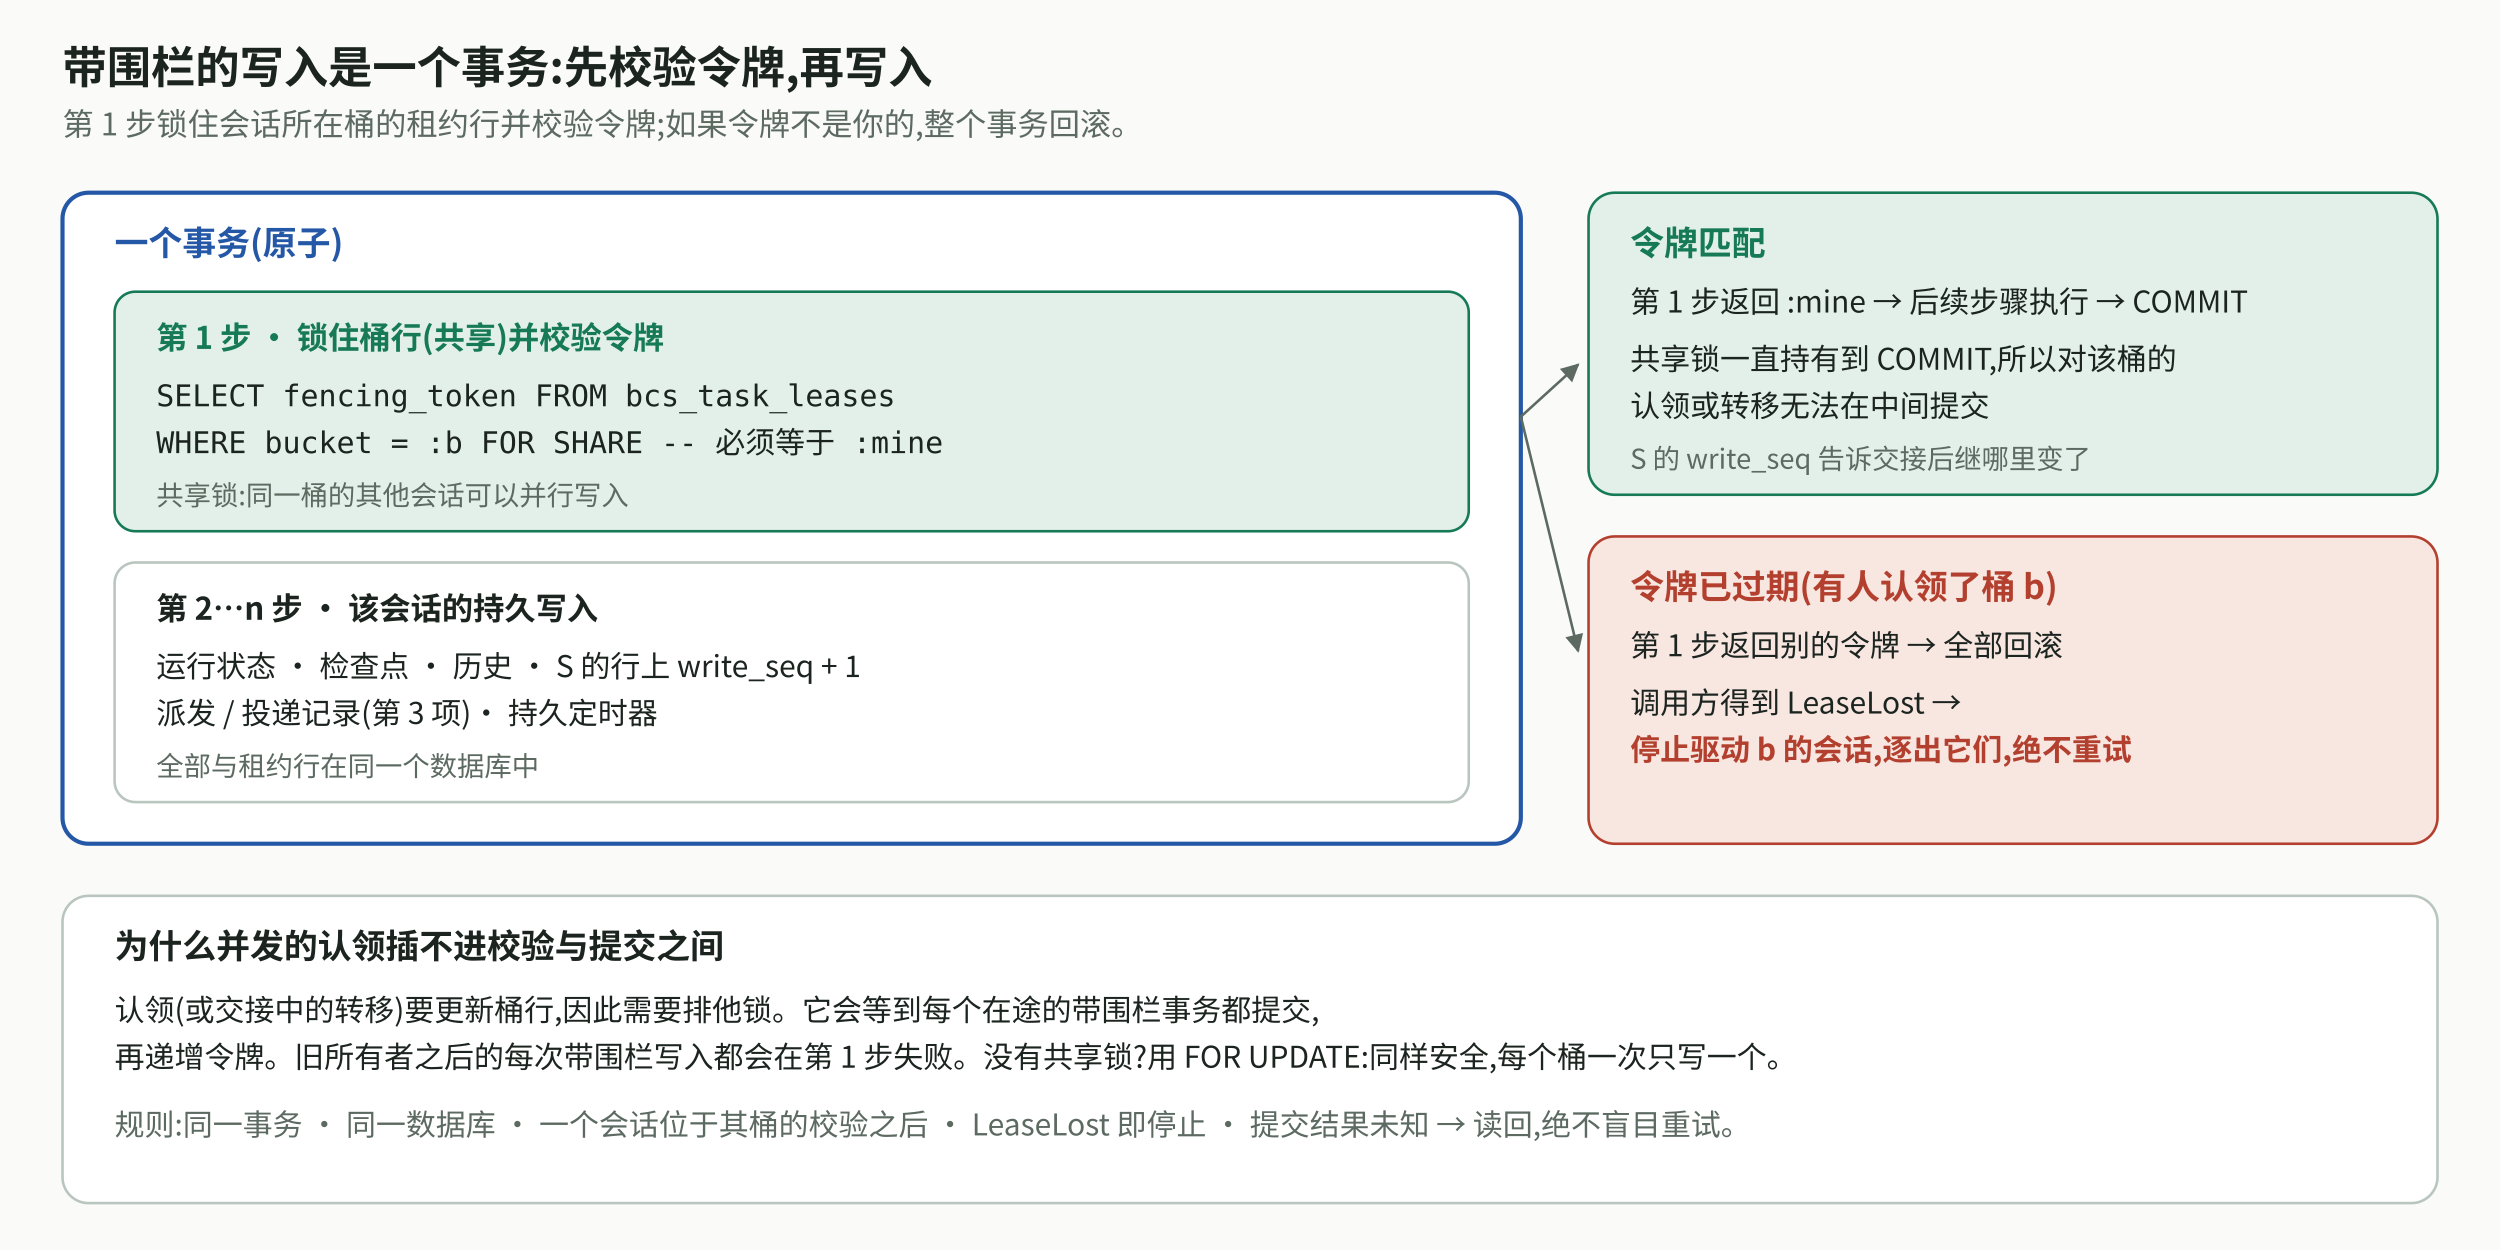
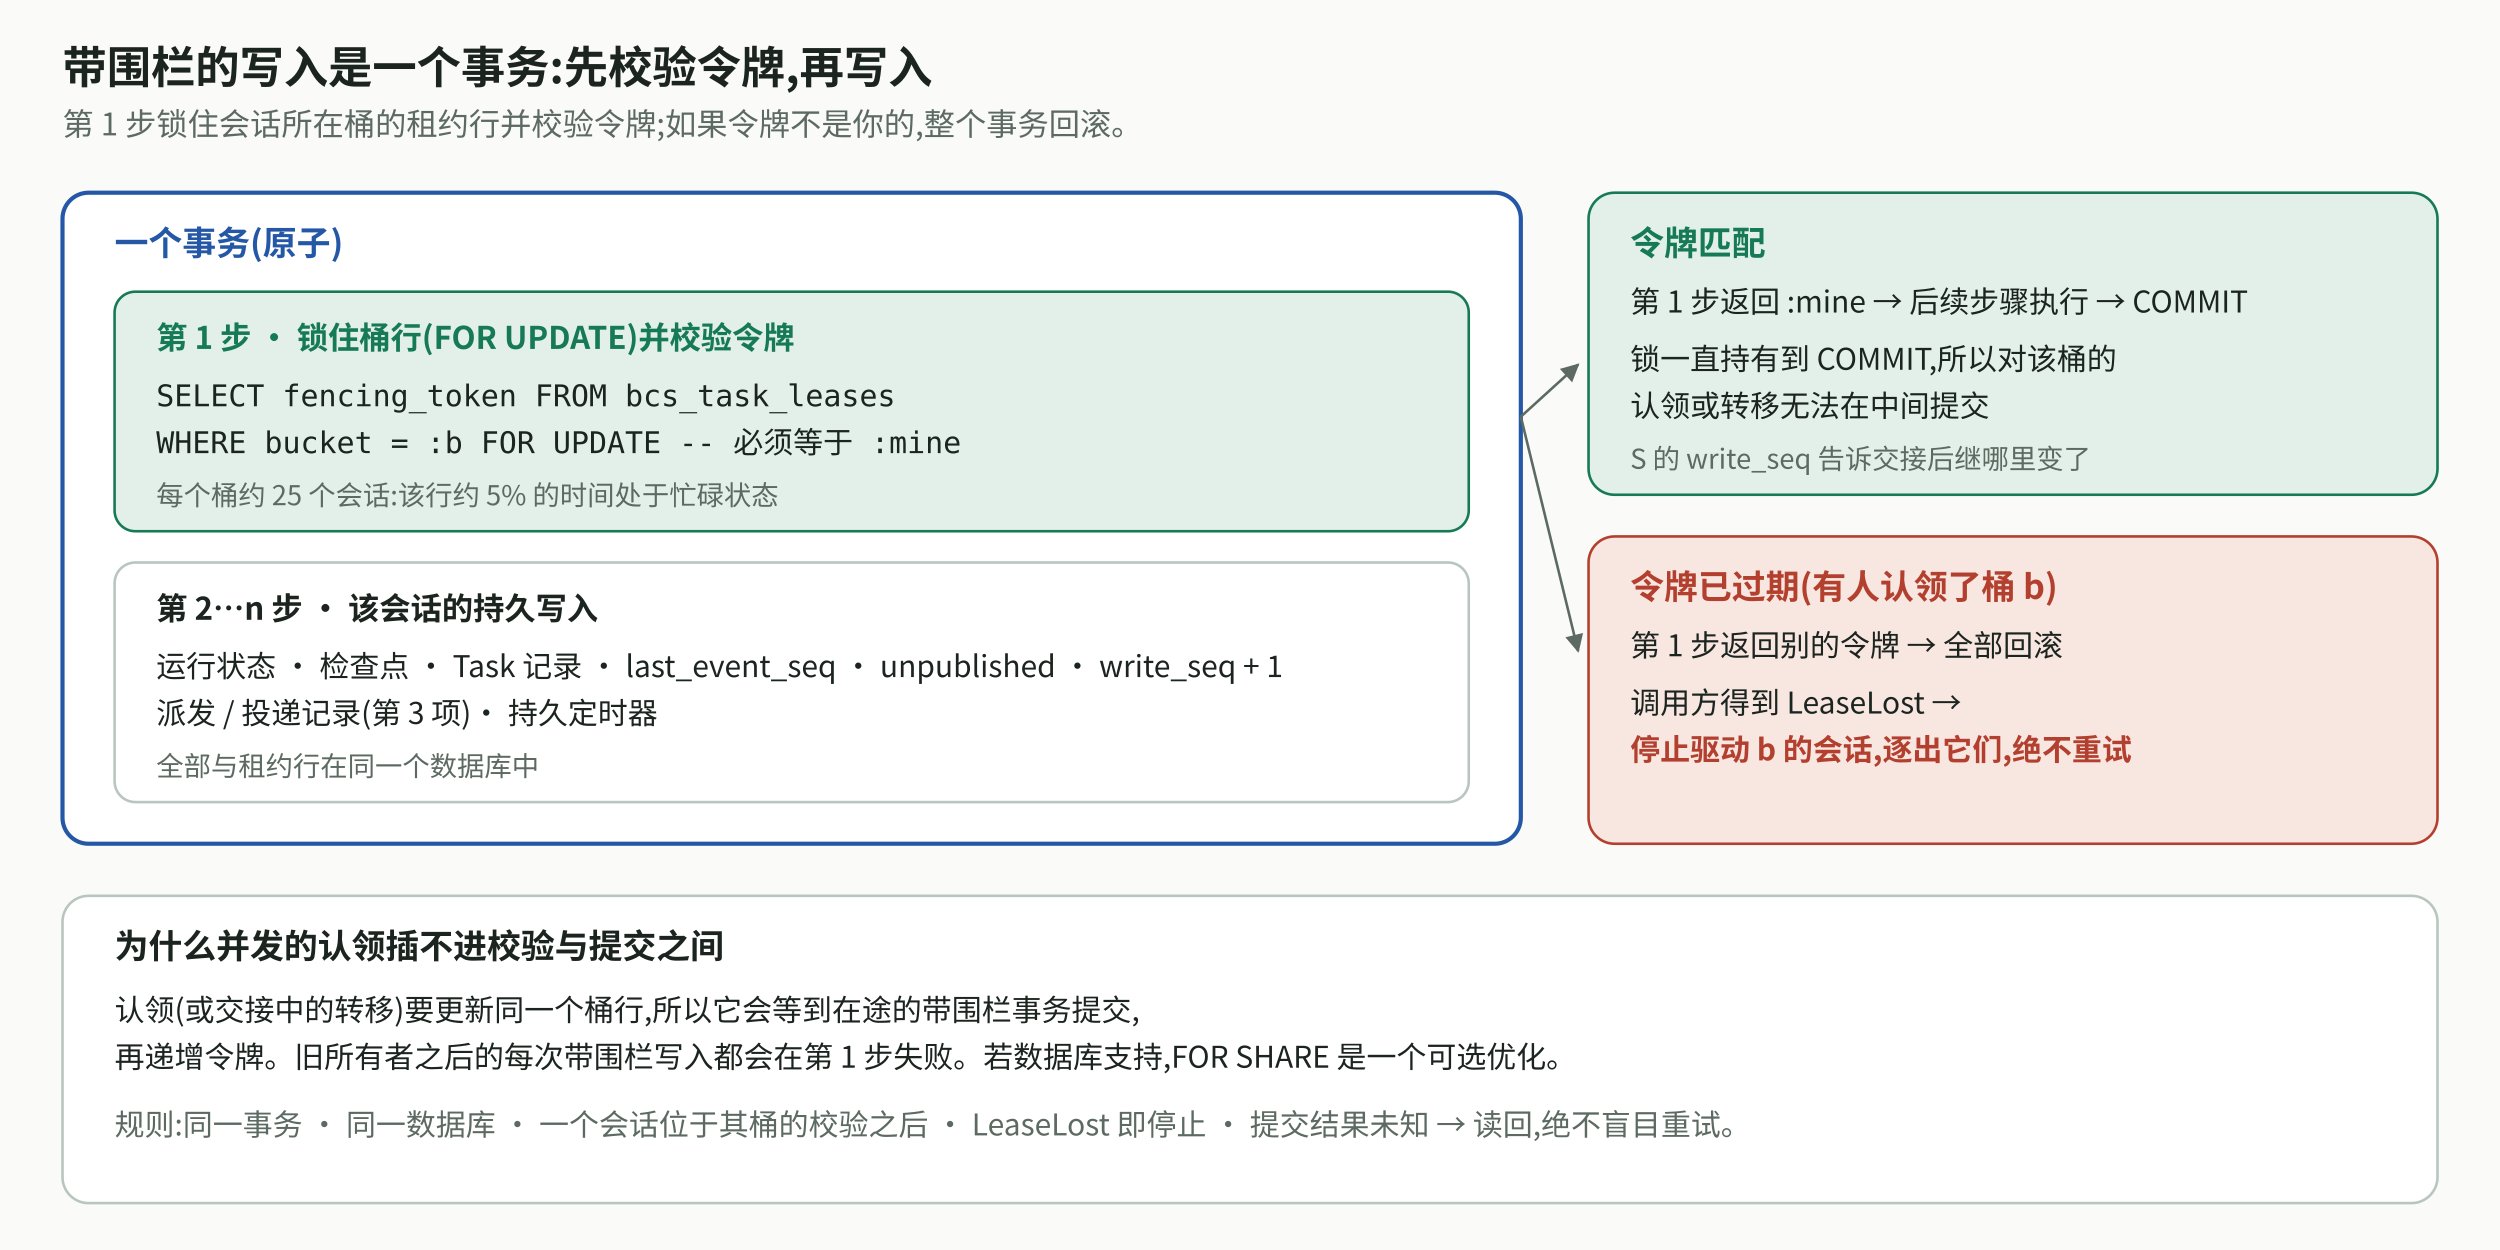
<svg xmlns="http://www.w3.org/2000/svg" viewBox="0 0 960 480" font-family="'PingFang SC', 'Noto Sans CJK SC', 'Microsoft YaHei', 'WenQuanYi Zen Hei', Arial, Helvetica, sans-serif">
  <defs>
    <marker id="ar" viewBox="0 0 10 10" refX="9" refY="5" markerWidth="7" markerHeight="7" orient="auto-start-reverse">
      <path d="M0 0L10 5L0 10z" fill="#5c6a62" />
    </marker>
  </defs>
  <rect x="0" y="0" width="960" height="480" fill="#fafbf9" />
  <text x="24" y="32" font-size="17" font-weight="bold" fill="#1c2420">带围栏的写入是一个事务:先校验令牌,再写入</text>
  <text x="24" y="52" font-size="12" fill="#5c6a62">第 1 步锁住会话所在桶的租约行并校验令牌;如果令牌不是你的,整个事务回滚。</text>
  <rect x="24" y="74" width="560" height="250" rx="10" fill="#ffffff" stroke="#2457a6" stroke-width="1.6" />
  <text x="44" y="98" font-size="13" font-weight="bold" fill="#2457a6">一个事务(原子)</text>
  <rect x="44" y="112" width="520" height="92" rx="8" fill="#e3f0e9" stroke="#157a55" />
-   <text x="60" y="134" font-size="12" font-weight="bold" fill="#157a55">第 1 步 · 锁住桶行(共享)并校验令牌</text>
+   <text x="60" y="134" font-size="12" font-weight="bold" fill="#157a55">第 1 步 · 锁住桶行(FOR UPDATE)并校验令牌</text>
  <text x="60" y="156" font-size="11.5" font-family="Menlo, Consolas, monospace" fill="#1c2420">SELECT fencing_token FROM bcs_task_leases</text>
-   <text x="60" y="174" font-size="11.5" font-family="Menlo, Consolas, monospace" fill="#1c2420"> WHERE bucket = :b FOR SHARE      -- 必须等于 :mine</text>
-   <text x="60" y="194" font-size="10.5" fill="#5c6a62">共享锁:同一桶的其他会话可以并行写入</text>
+   <text x="60" y="174" font-size="11.5" font-family="Menlo, Consolas, monospace" fill="#1c2420"> WHERE bucket = :b FOR UPDATE     -- 必须等于 :mine</text>
+   <text x="60" y="194" font-size="10.5" fill="#5c6a62">每个桶约 25 个会话:该行约 5% 的时间处于忙碌状态</text>
  <rect x="44" y="216" width="520" height="92" rx="8" fill="#ffffff" stroke="#b9c6bf" />
  <text x="60" y="238" font-size="12" font-weight="bold" fill="#1c2420">第 2…n 步 · 该会话的持久写入</text>
-   <text x="60" y="260" font-size="11.5" fill="#1c2420">运行状态 · 检查点 · 历史 · S 的行上 write_seq + 1</text>
+   <text x="60" y="260" font-size="11.5" fill="#1c2420">运行状态 · 检查点 · Task 记录 · last_event_seq · unpublished · write_seq + 1</text>
  <text x="60" y="278" font-size="11.5" fill="#1c2420">派发 / 投递记录(第 3 项)· 持久定时器</text>
  <text x="60" y="298" font-size="10.5" fill="#5c6a62">全部与租约行在同一个数据库中</text>
  <rect x="610" y="74" width="326" height="116" rx="10" fill="#e3f0e9" stroke="#157a55" />
  <text x="626" y="98" font-size="13" font-weight="bold" fill="#157a55">令牌匹配</text>
  <text x="626" y="120" font-size="11.5" fill="#1c2420">第 1 步返回 :mine → 后续步骤执行 → COMMIT</text>
-   <text x="626" y="142" font-size="11.5" fill="#1c2420">共享锁一直持有到 COMMIT,所以对该桶的</text>
+   <text x="626" y="142" font-size="11.5" fill="#1c2420">锁一直持有到 COMMIT,所以对该桶的</text>
  <text x="626" y="160" font-size="11.5" fill="#1c2420">认领或转移无法在中间提交</text>
  <text x="626" y="180" font-size="10.5" fill="#5c6a62">S 的 write_seq 告诉交接后继哪里变了</text>
  <rect x="610" y="206" width="326" height="118" rx="10" fill="#f8e6e1" stroke="#b3402e" />
  <text x="626" y="230" font-size="13" font-weight="bold" fill="#b3402e">令牌已过期(有人认领了桶 b)</text>
  <text x="626" y="252" font-size="11.5" fill="#1c2420">第 1 步返回别的令牌 → 全部回滚</text>
  <text x="626" y="274" font-size="11.5" fill="#1c2420">调用方得到 LeaseLost →</text>
  <text x="626" y="292" font-size="11.5" font-weight="bold" fill="#b3402e">停止驱动 b 的会话,逐出它们,绝不重试</text>
  <line x1="584" y1="160" x2="606" y2="140" stroke="#5c6a62" marker-end="url(#ar)" />
  <line x1="584" y1="160" x2="606" y2="250" stroke="#5c6a62" marker-end="url(#ar)" />
  <rect x="24" y="344" width="912" height="118" rx="10" fill="#ffffff" stroke="#b9c6bf" />
  <text x="44" y="368" font-size="13" font-weight="bold" fill="#1c2420">为什么并发的认领插不进校验与提交之间</text>
-   <text x="44" y="392" font-size="11.5" fill="#1c2420">认领(或交接中的转移)要更新桶行,因此需要排他锁。它会等到每个在途的带围栏事务都提交,</text>
-   <text x="44" y="410" font-size="11.5" fill="#1c2420">再递增令牌。旧所有者之后的每次带围栏写入都会在第 1 步失败。没有共享锁?用 FOR UPDATE:同样安全,每个桶一次只写一个。</text>
+   <text x="44" y="392" font-size="11.5" fill="#1c2420">认领(或交接中的转移)要更新同一个桶行,所以它会等到在途的带围栏事务提交,</text>
+   <text x="44" y="410" font-size="11.5" fill="#1c2420">再递增令牌。旧所有者之后的每次带围栏写入都会在第 1 步失败。若数据库支持,FOR SHARE 是一个可选优化。</text>
  <text x="44" y="436" font-size="11.5" fill="#5c6a62">规则:同一事务 · 同一数据库 · 一个会话位于其桶的校验之后 · LeaseLost 即停止 · 提交结果未知 → 读回,绝不盲目重试。</text>
</svg>
